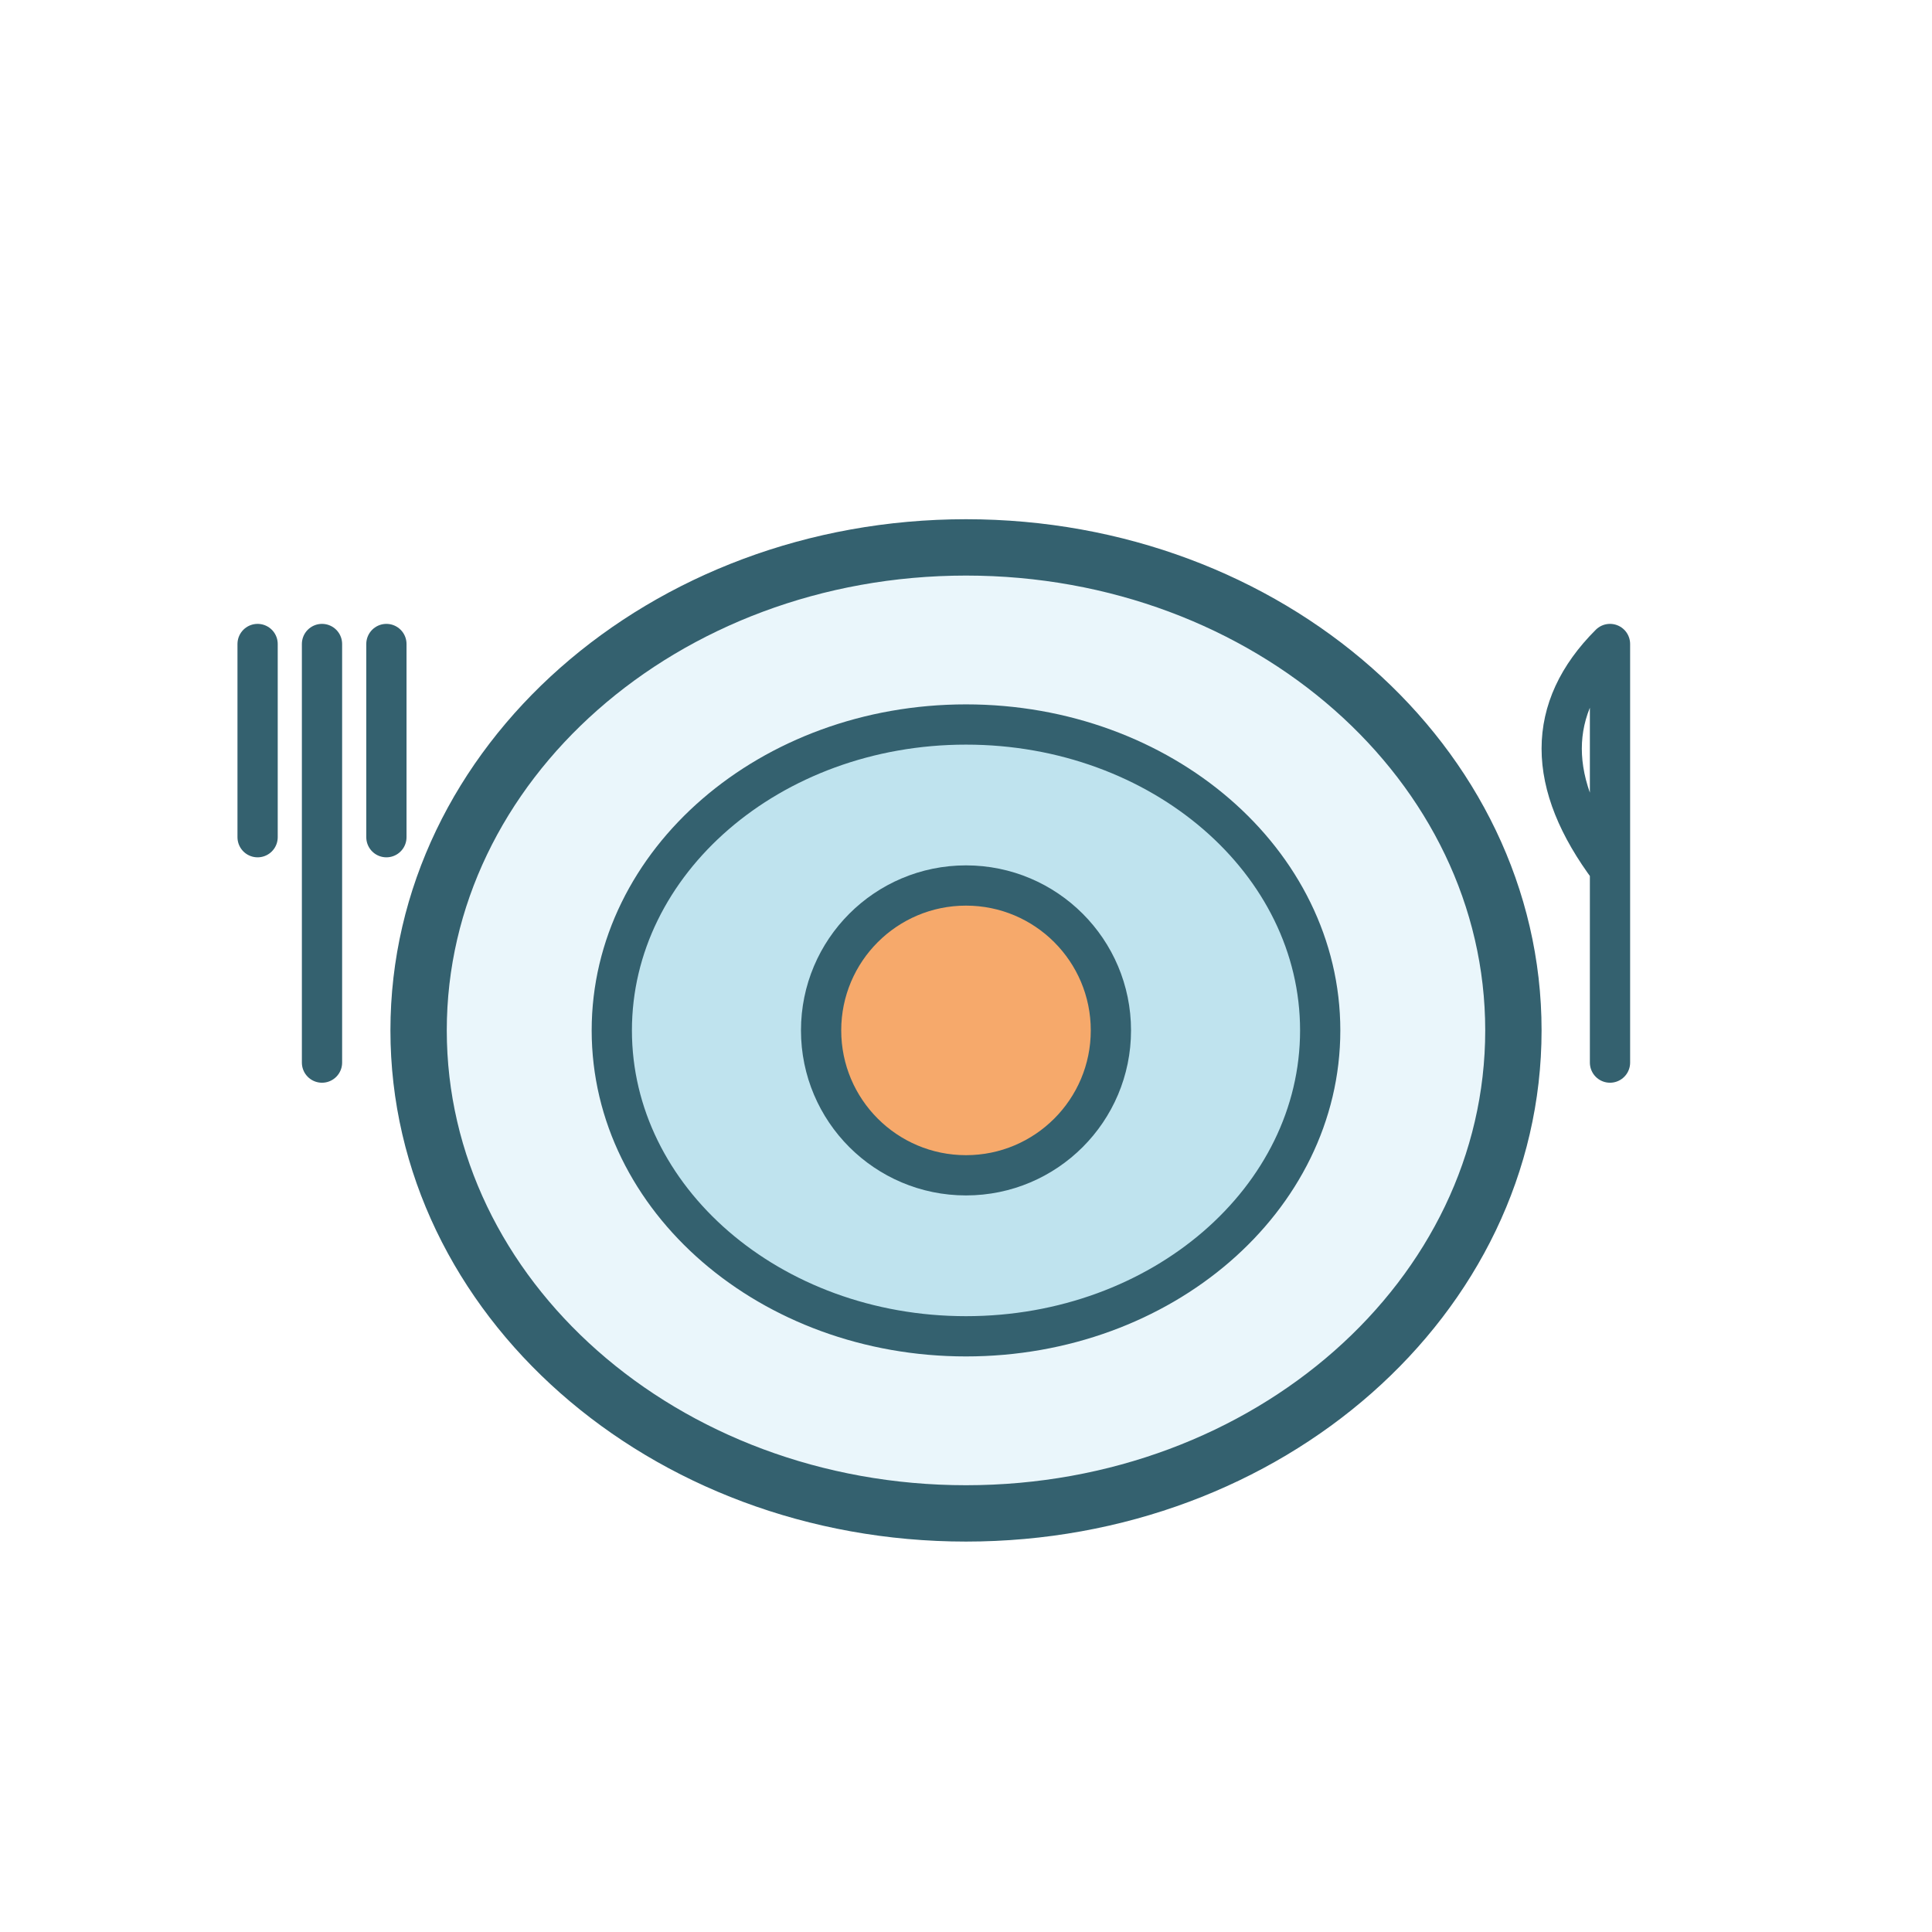
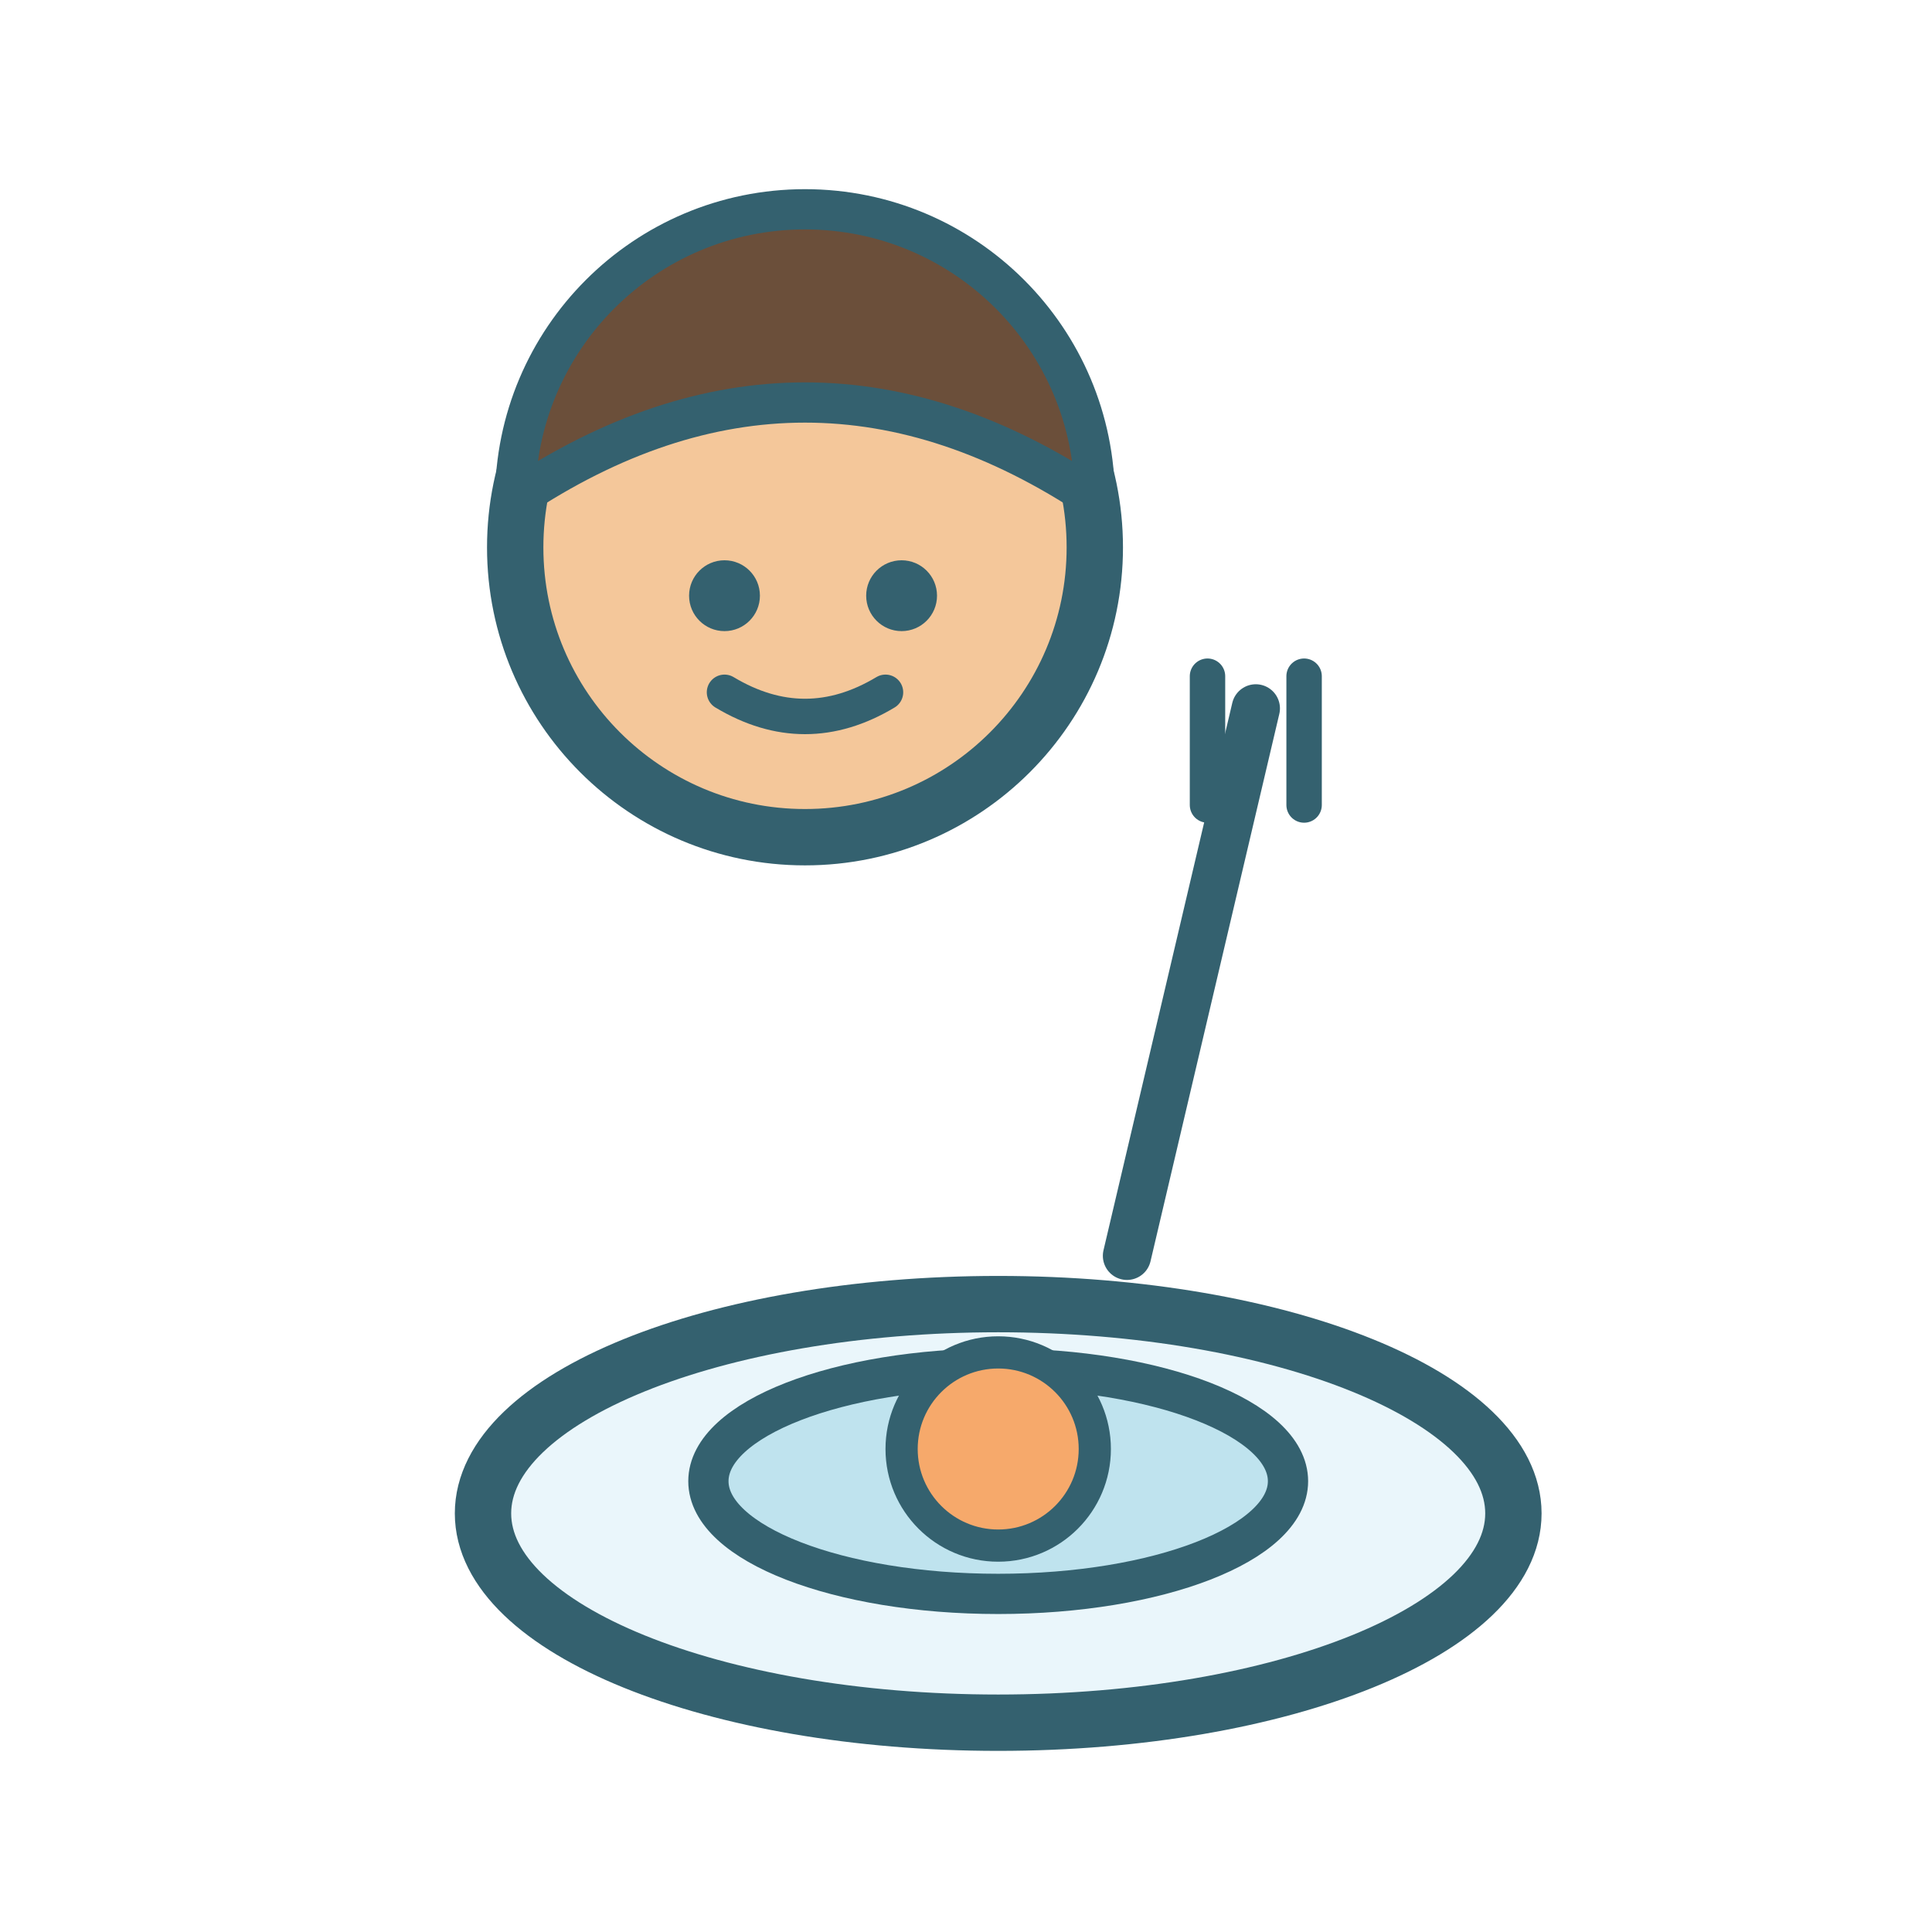
<svg xmlns="http://www.w3.org/2000/svg" viewBox="0 0 120 120" fill="none">
-   <ellipse cx="60" cy="64" rx="34" ry="30" fill="#eaf6fb" stroke="#34616f" stroke-width="3.5" />
-   <ellipse cx="60" cy="64" rx="22" ry="19" fill="#bfe3ee" stroke="#34616f" stroke-width="2.5" />
-   <circle cx="60" cy="64" r="9" fill="#f6a96b" stroke="#34616f" stroke-width="2.5" />
-   <path d="M20 40 V66 M16 40 V52 M24 40 V52" stroke="#34616f" stroke-width="2.5" stroke-linecap="round" />
-   <path d="M100 40 V66 M100 40 q-6 6 0 14" stroke="#34616f" stroke-width="2.5" stroke-linecap="round" />
+   <circle cx="50" cy="34" r="18" fill="#f4c79a" stroke="#34616f" stroke-width="3.5" />
+   <path d="M32 31 a18 18 0 0 1 36 0 q-18 -12 -36 0 Z" fill="#6b4f3a" stroke="#34616f" stroke-width="2.5" stroke-linejoin="round" />
+   <circle cx="45" cy="37" r="2.2" fill="#34616f" />
+   <circle cx="56" cy="37" r="2.2" fill="#34616f" />
+   <path d="M45 43 q5 3 10 0" fill="none" stroke="#34616f" stroke-width="2.2" stroke-linecap="round" />
+   <ellipse cx="62" cy="94" rx="32" ry="13" fill="#eaf6fb" stroke="#34616f" stroke-width="3.5" />
+   <ellipse cx="62" cy="92" rx="18" ry="7" fill="#bfe3ee" stroke="#34616f" stroke-width="2.5" />
+   <circle cx="62" cy="90" r="6" fill="#f6a96b" stroke="#34616f" stroke-width="2" />
+   <path d="M78 44 L70 78" stroke="#34616f" stroke-width="3" stroke-linecap="round" />
+   <path d="M75 42 v8 M81 42 v8" stroke="#34616f" stroke-width="2.2" stroke-linecap="round" />
</svg>
